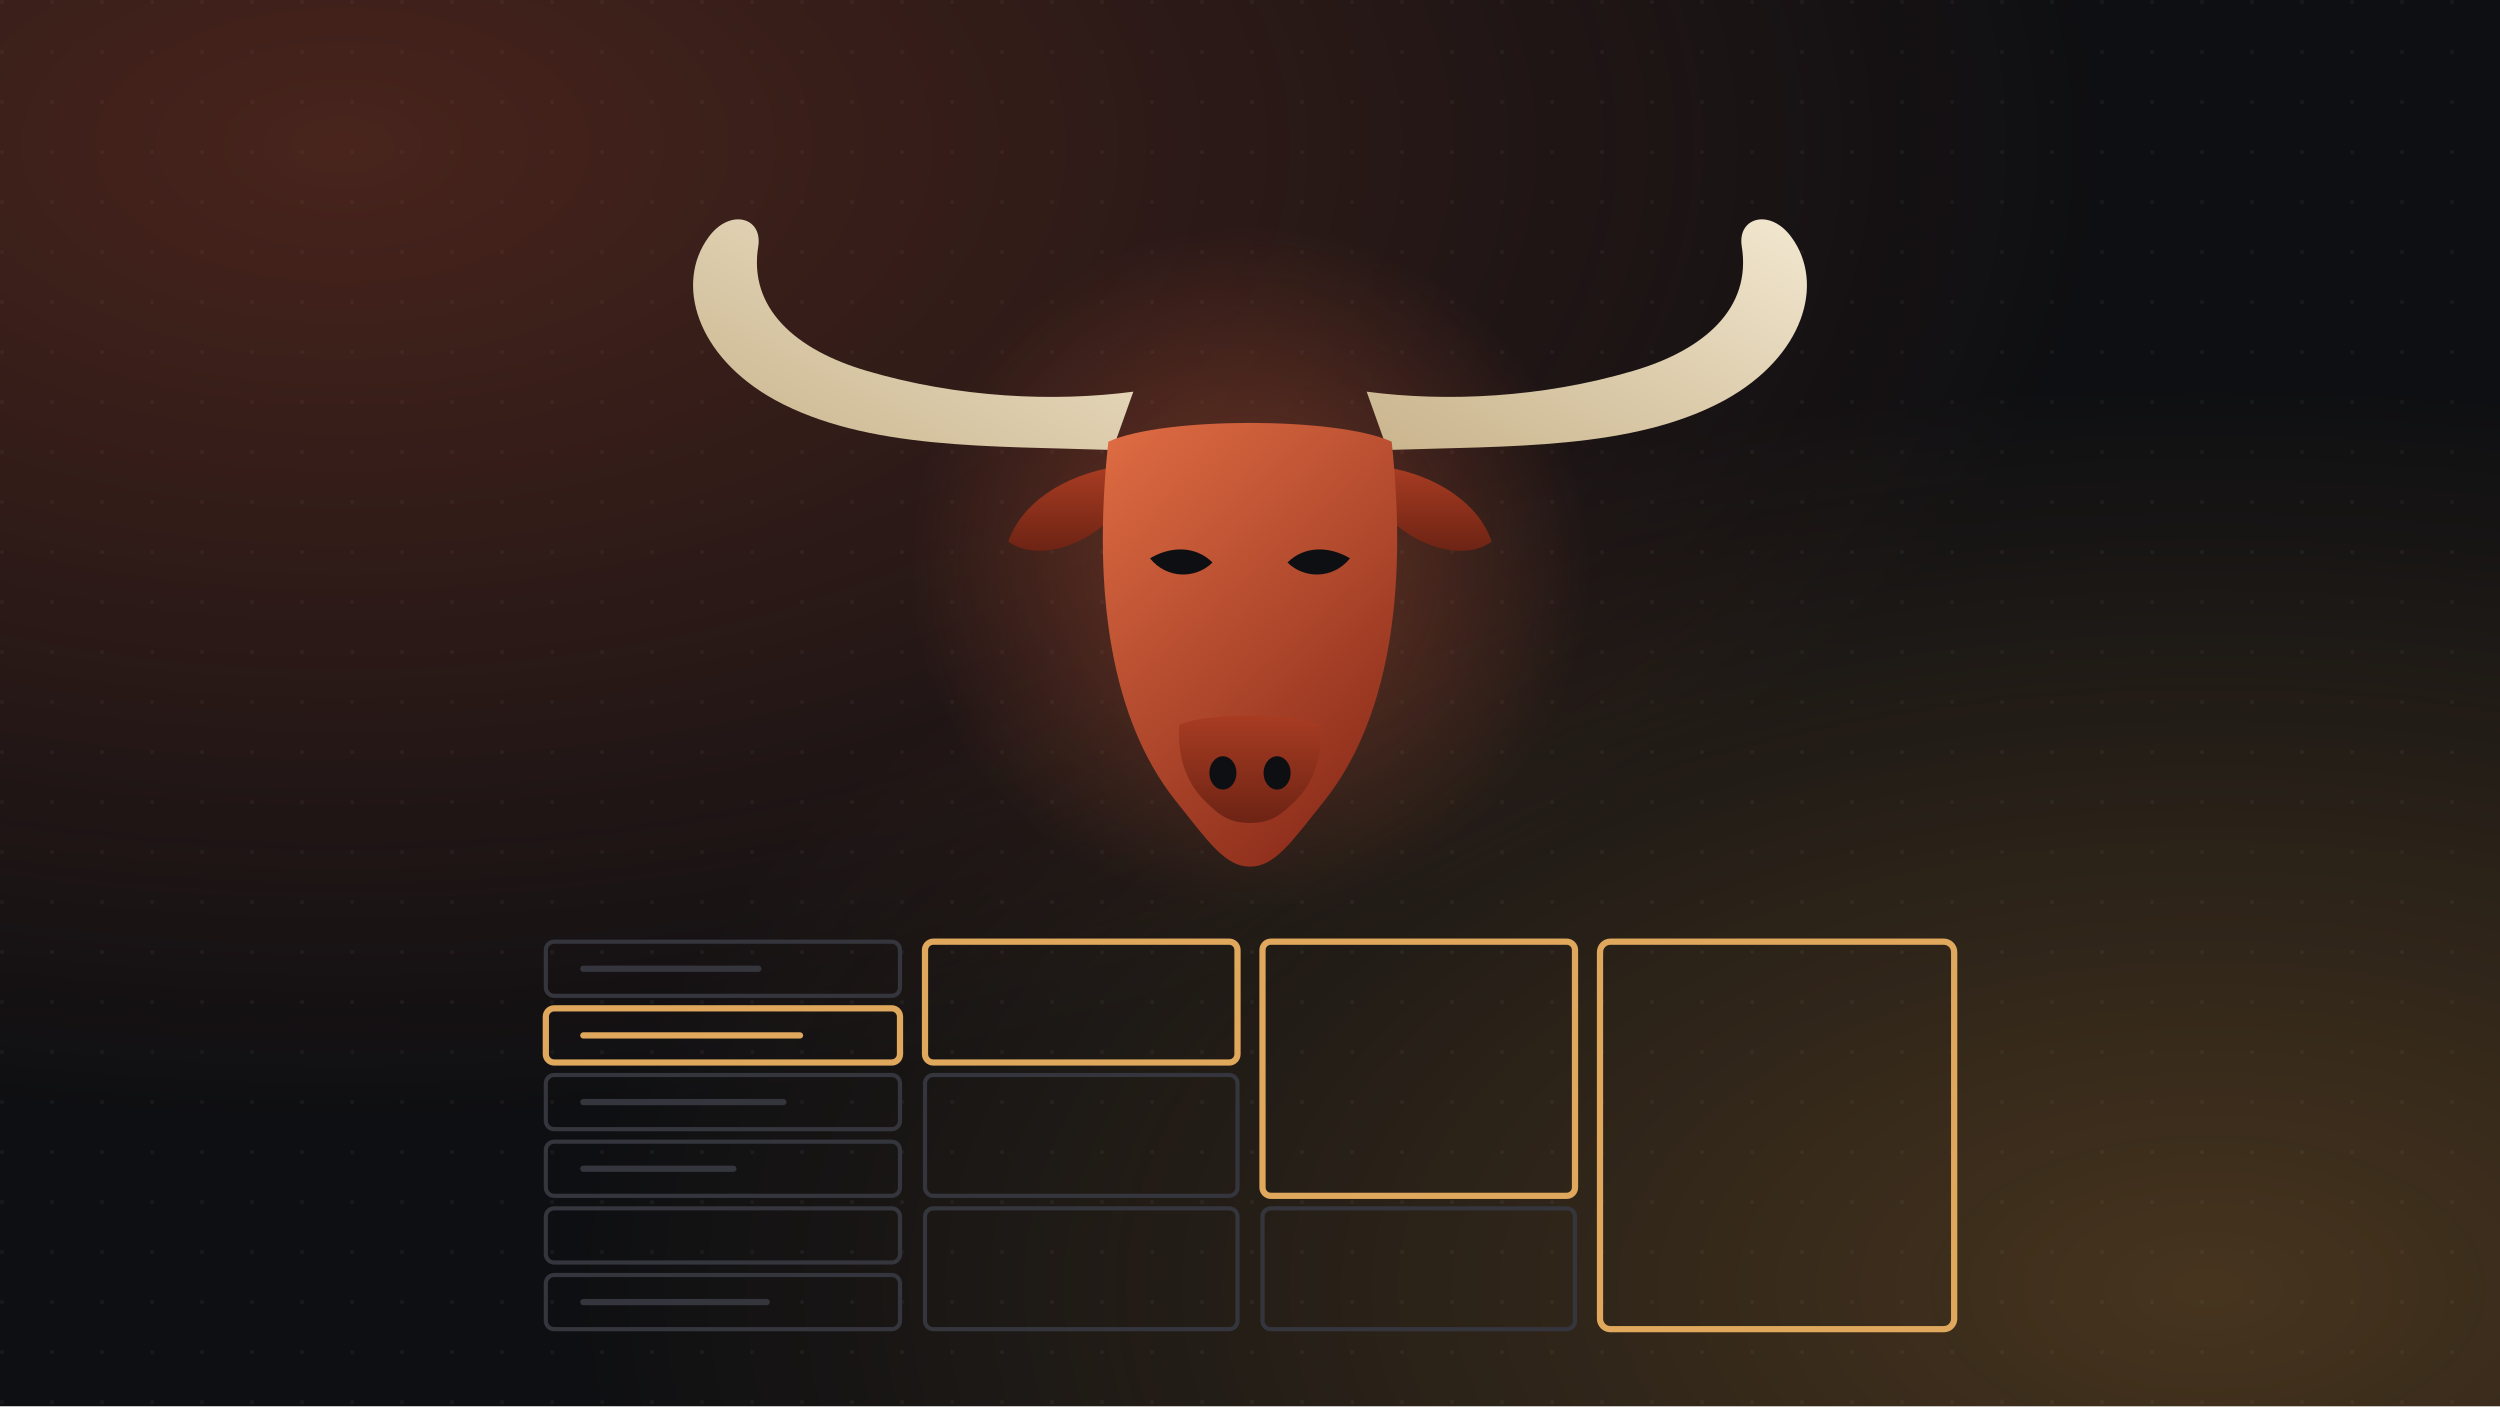
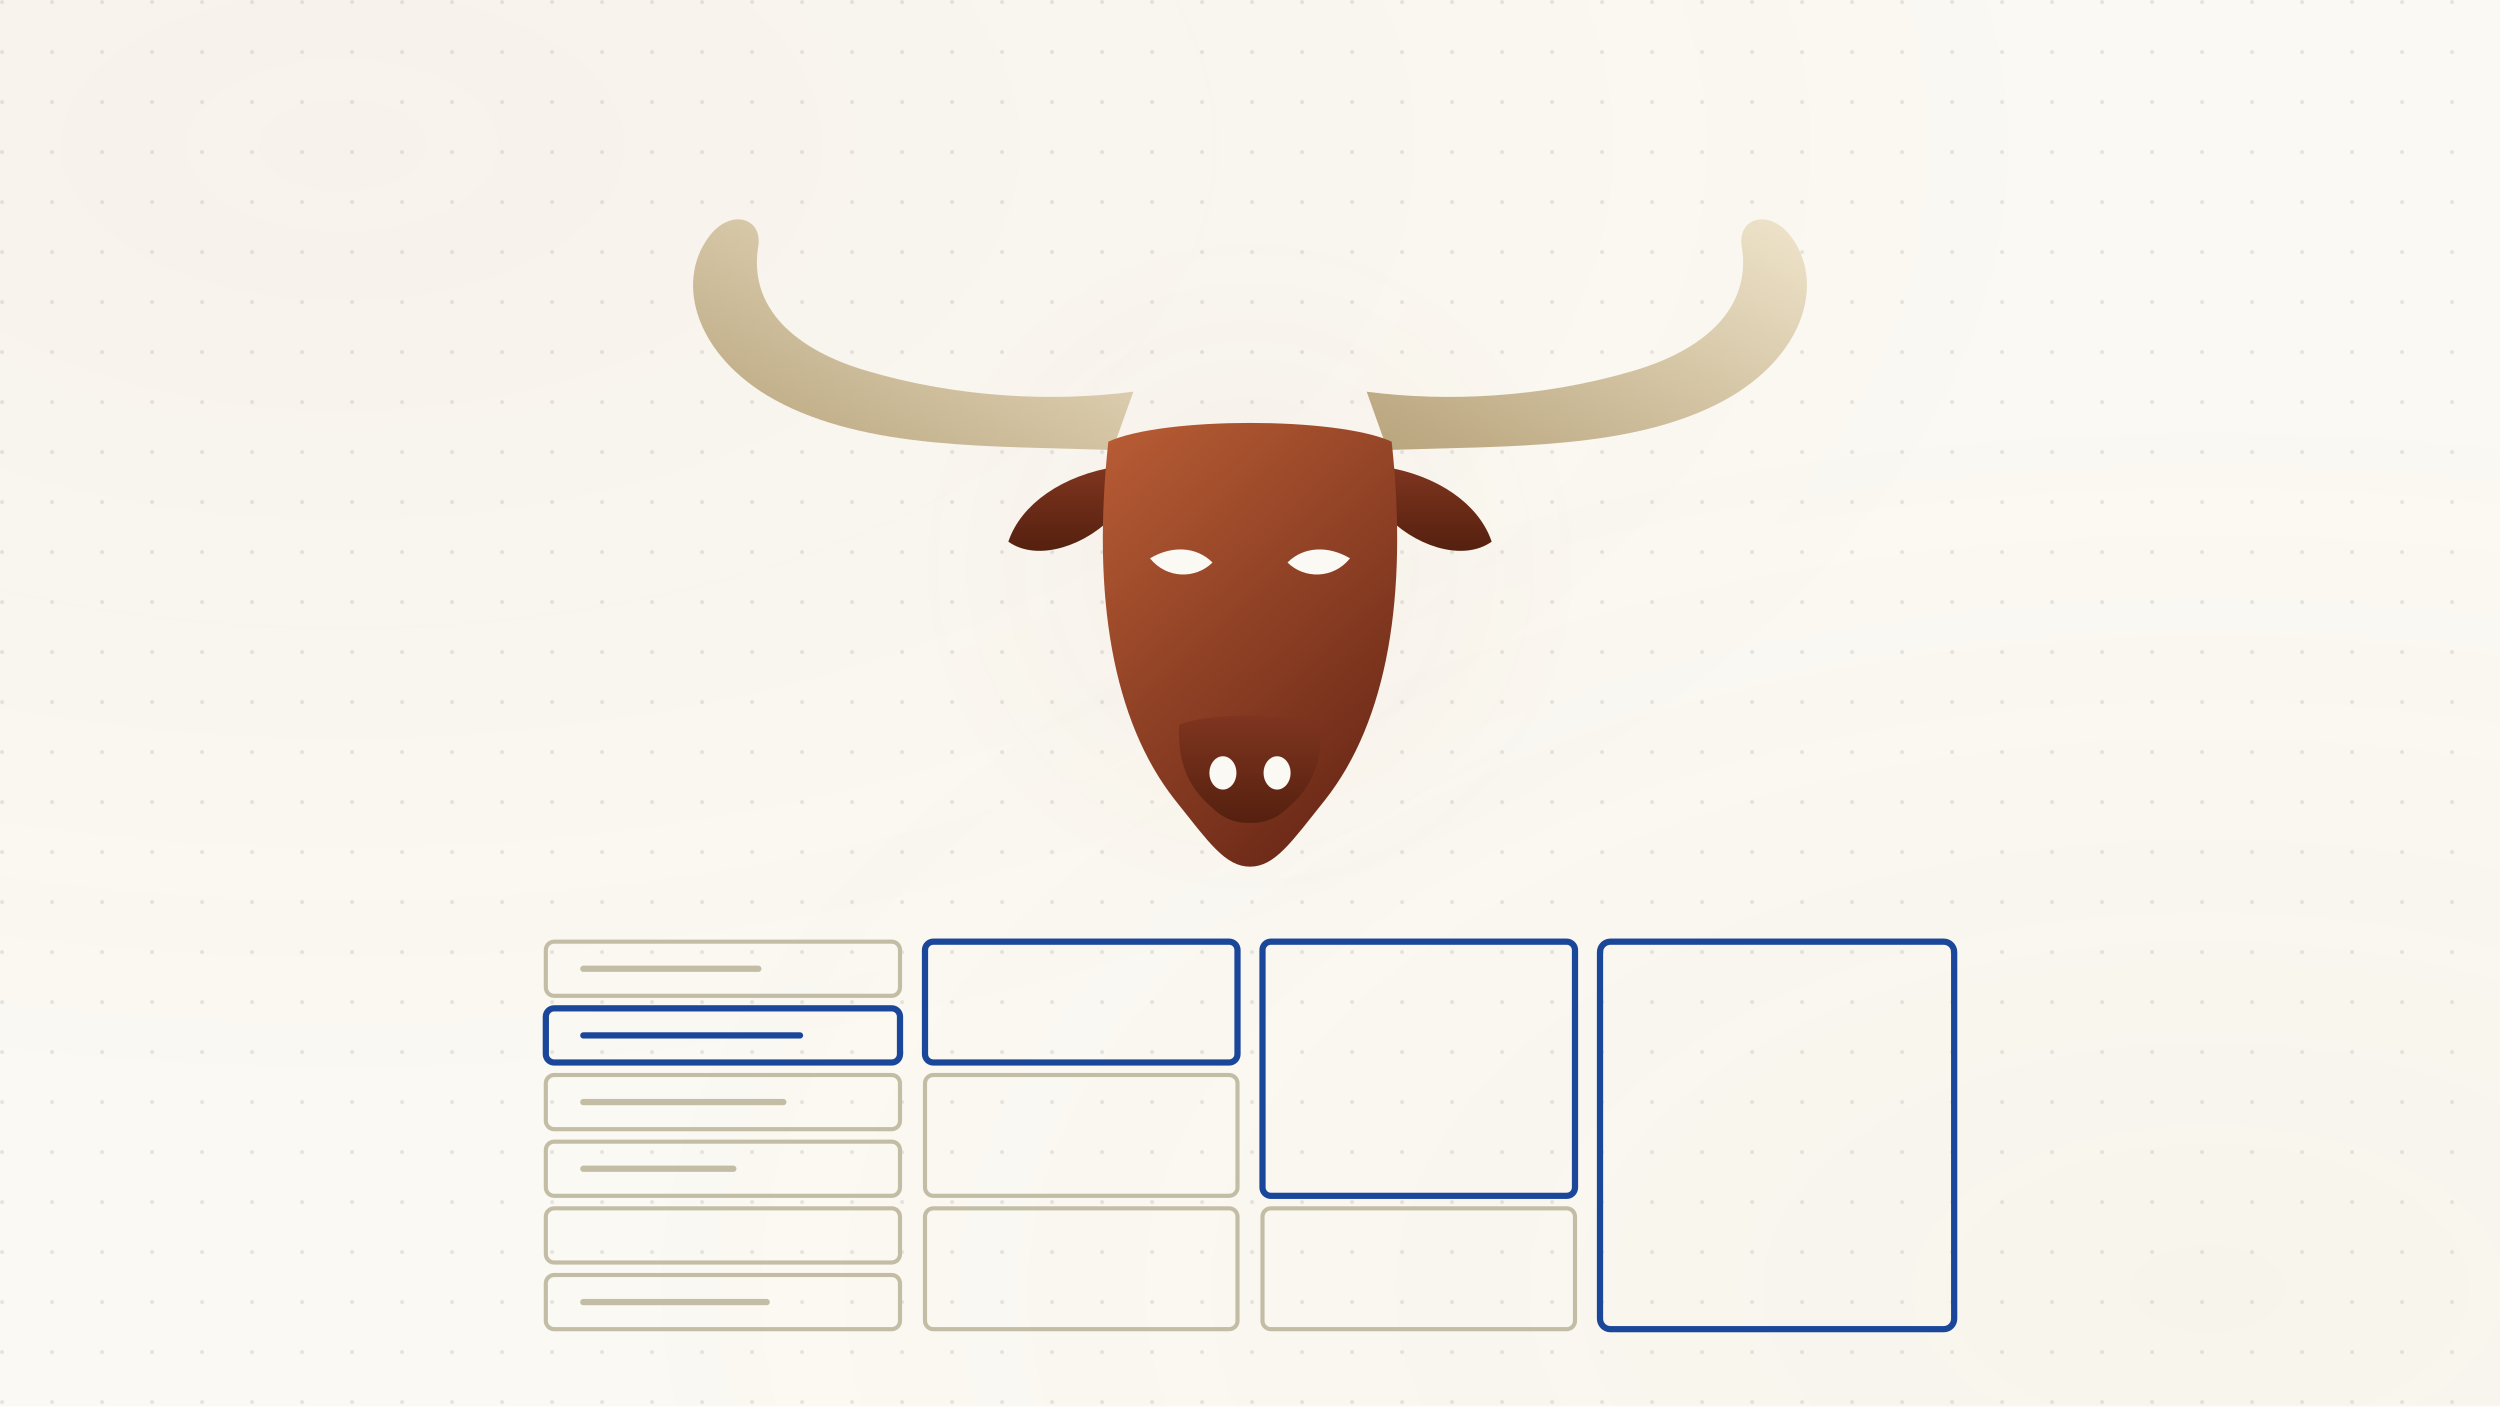
<svg xmlns="http://www.w3.org/2000/svg" viewBox="0 0 1200 675" width="1200" height="675" role="img" aria-label="A geometric bull's head above a recipe drawn as a nested table, where columns of ingredients merge step by step into a single final cell">
  <defs>
    <radialGradient id="nbGlowA" cx="14%" cy="10%" r="70%">
-       <stop offset="0%" stop-color="#b0492e" stop-opacity="0.36" />
-       <stop offset="100%" stop-color="#b0492e" stop-opacity="0" />
+       <stop offset="0%" stop-color="#8d3f26" stop-opacity="0.035" />
+       <stop offset="100%" stop-color="#8d3f26" stop-opacity="0" />
    </radialGradient>
    <radialGradient id="nbGlowB" cx="88%" cy="92%" r="65%">
-       <stop offset="0%" stop-color="#c98a3a" stop-opacity="0.30" />
-       <stop offset="100%" stop-color="#c98a3a" stop-opacity="0" />
+       <stop offset="0%" stop-color="#9d7a3c" stop-opacity="0.035" />
+       <stop offset="100%" stop-color="#9d7a3c" stop-opacity="0" />
    </radialGradient>
    <radialGradient id="nbCore" cx="50%" cy="50%" r="50%">
-       <stop offset="0%" stop-color="#d9603b" stop-opacity="0.42" />
-       <stop offset="100%" stop-color="#d9603b" stop-opacity="0" />
+       <stop offset="0%" stop-color="#a8512a" stop-opacity="0.035" />
+       <stop offset="100%" stop-color="#a8512a" stop-opacity="0" />
    </radialGradient>
    <pattern id="nbDots" width="24" height="24" patternUnits="userSpaceOnUse">
-       <circle cx="1" cy="1" r="1" fill="#f4f4f6" opacity="0.05" />
+       <circle cx="1" cy="1" r="1" fill="#1f2227" opacity="0.10" />
    </pattern>
    <linearGradient id="nbHorn" x1="0" y1="1" x2="1" y2="0">
-       <stop offset="0%" stop-color="#c9b48c" />
-       <stop offset="100%" stop-color="#f2e7d0" />
+       <stop offset="0%" stop-color="#b8a47c" />
+       <stop offset="100%" stop-color="#efe4cb" />
    </linearGradient>
    <linearGradient id="nbHead" x1="0" y1="0" x2="0.6" y2="1">
-       <stop offset="0%" stop-color="#e06d44" />
-       <stop offset="100%" stop-color="#8f2f1c" />
+       <stop offset="0%" stop-color="#b95d35" />
+       <stop offset="100%" stop-color="#6d2a18" />
    </linearGradient>
    <linearGradient id="nbSnout" x1="0" y1="0" x2="0" y2="1">
-       <stop offset="0%" stop-color="#a83c22" />
-       <stop offset="100%" stop-color="#6d2314" />
+       <stop offset="0%" stop-color="#7f351f" />
+       <stop offset="100%" stop-color="#55200f" />
    </linearGradient>
  </defs>
-   <rect width="1200" height="675" fill="#0e0f12" />
+   <rect width="1200" height="675" fill="#fbf9f3" />
  <rect width="1200" height="675" fill="url(#nbDots)" />
  <rect width="1200" height="675" fill="url(#nbGlowA)" />
  <rect width="1200" height="675" fill="url(#nbGlowB)" />
-   <g fill="none" stroke="#34353d" stroke-width="2">
+   <g fill="none" stroke="#c4bda6" stroke-width="2">
    <rect x="262" y="452" width="170" height="26" rx="4" />
    <rect x="262" y="484" width="170" height="26" rx="4" />
    <rect x="262" y="516" width="170" height="26" rx="4" />
    <rect x="262" y="548" width="170" height="26" rx="4" />
    <rect x="262" y="580" width="170" height="26" rx="4" />
    <rect x="262" y="612" width="170" height="26" rx="4" />
    <rect x="444" y="452" width="150" height="58" rx="4" />
    <rect x="444" y="516" width="150" height="58" rx="4" />
    <rect x="444" y="580" width="150" height="58" rx="4" />
    <rect x="606" y="452" width="150" height="122" rx="4" />
    <rect x="606" y="580" width="150" height="58" rx="4" />
  </g>
-   <g stroke="#34353d" stroke-width="3" stroke-linecap="round">
+   <g stroke="#c4bda6" stroke-width="3" stroke-linecap="round">
    <path d="M280 465h84" />
    <path d="M280 529h96" />
    <path d="M280 561h72" />
    <path d="M280 625h88" />
  </g>
-   <g fill="none" stroke="#e0a85c" stroke-width="3">
+   <g fill="none" stroke="#1b479a" stroke-width="3">
    <rect x="262" y="484" width="170" height="26" rx="4" />
    <rect x="444" y="452" width="150" height="58" rx="4" />
    <rect x="606" y="452" width="150" height="122" rx="4" />
    <rect x="768" y="452" width="170" height="186" rx="5" />
  </g>
-   <g stroke="#e0a85c" stroke-width="3" stroke-linecap="round">
+   <g stroke="#1b479a" stroke-width="3" stroke-linecap="round">
    <path d="M280 497h104" />
  </g>
  <circle cx="600" cy="272" r="164" fill="url(#nbCore)" />
  <g fill="url(#nbHorn)">
    <path d="M534 216c-58-2-118 0-162-24-38-21-48-56-32-78 10-14 26-10 24 4-5 30 18 50 52 60 44 13 90 15 128 10z" />
    <path d="M666 216c58-2 118 0 162-24 38-21 48-56 32-78-10-14-26-10-24 4 5 30-18 50-52 60-44 13-90 15-128 10z" />
  </g>
  <g fill="url(#nbSnout)">
    <path d="M536 224c-26 4-46 18-52 36 14 10 38 2 52-14z" />
    <path d="M664 224c26 4 46 18 52 36-14 10-38 2-52-14z" />
  </g>
  <path fill="url(#nbHead)" d="M532 212c26-12 110-12 136 0 8 74-2 134-32 172-16 20-24 32-36 32s-20-12-36-32c-30-38-40-98-32-172z" />
  <path fill="url(#nbSnout)" d="M566 348c12-6 56-6 68 0 1 18-5 30-14 38-6 6-11 9-20 9s-14-3-20-9c-9-8-15-20-14-38z" />
-   <g fill="#0e0f12">
+   <g fill="#fbf9f3">
    <path d="M552 268c10-6 22-6 30 2-8 8-22 8-30-2z" />
    <path d="M648 268c-10-6-22-6-30 2 8 8 22 8 30-2z" />
    <ellipse cx="587" cy="371" rx="6.5" ry="8" />
    <ellipse cx="613" cy="371" rx="6.5" ry="8" />
  </g>
</svg>
